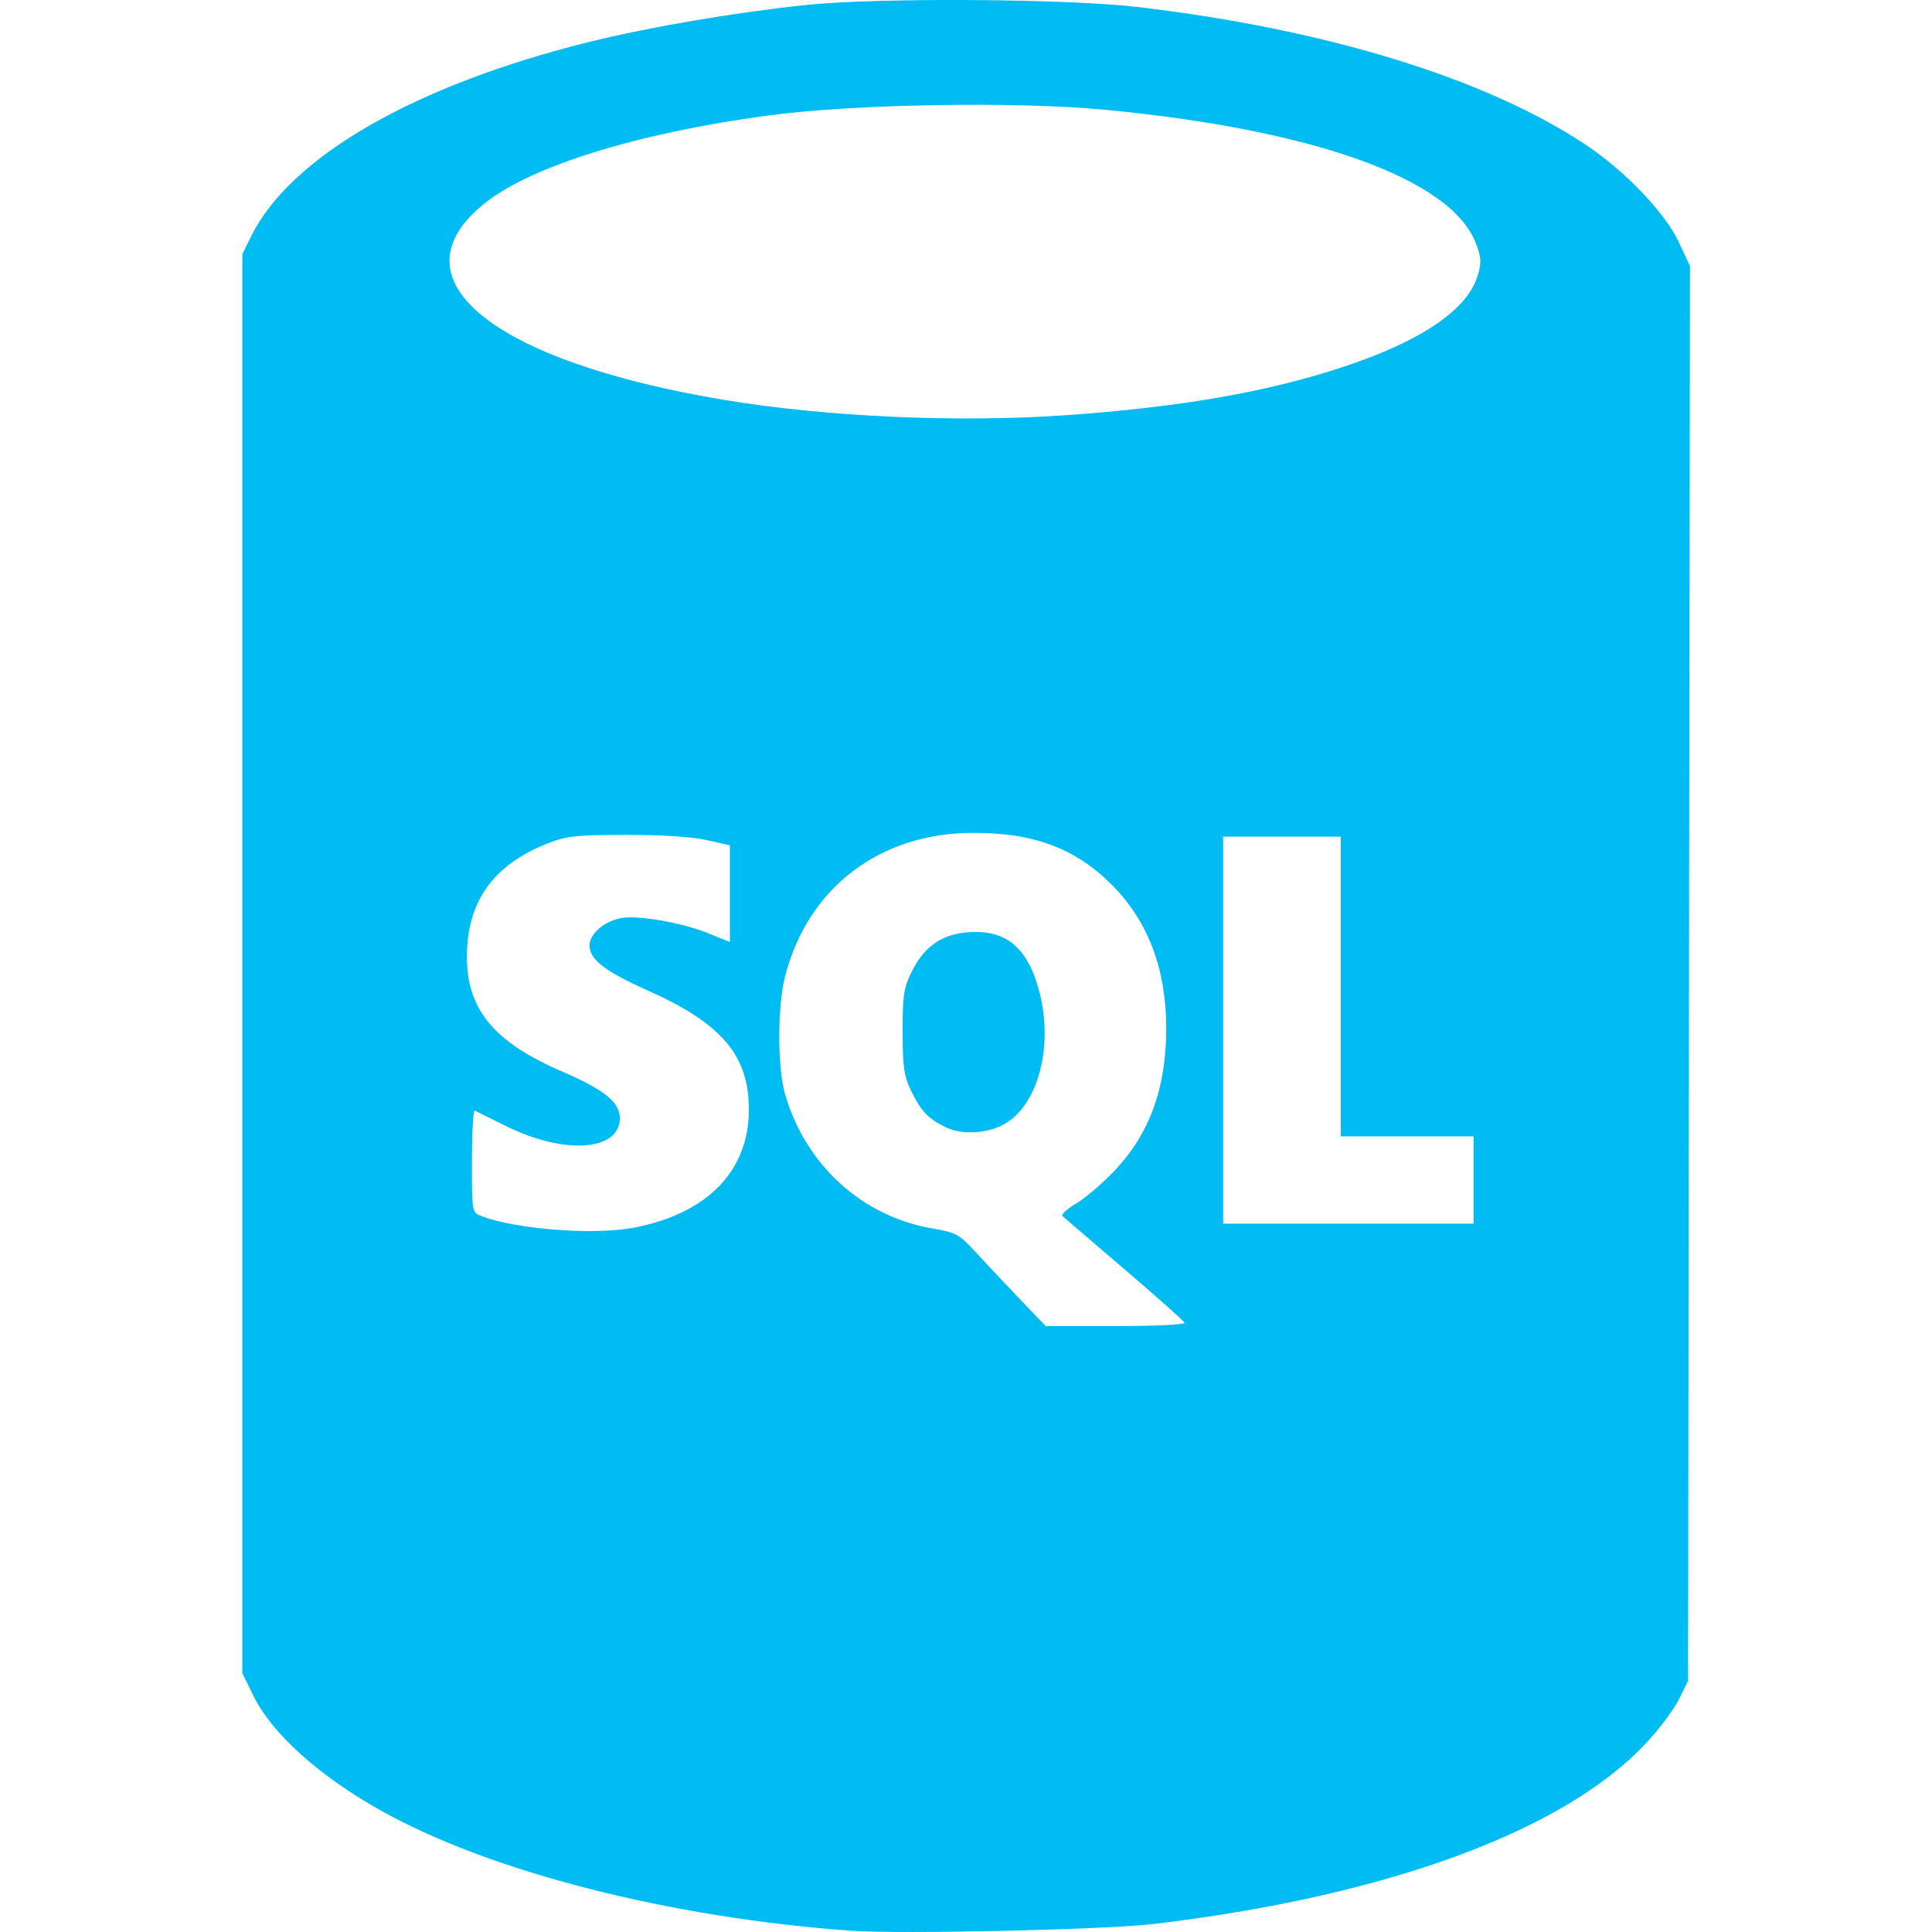
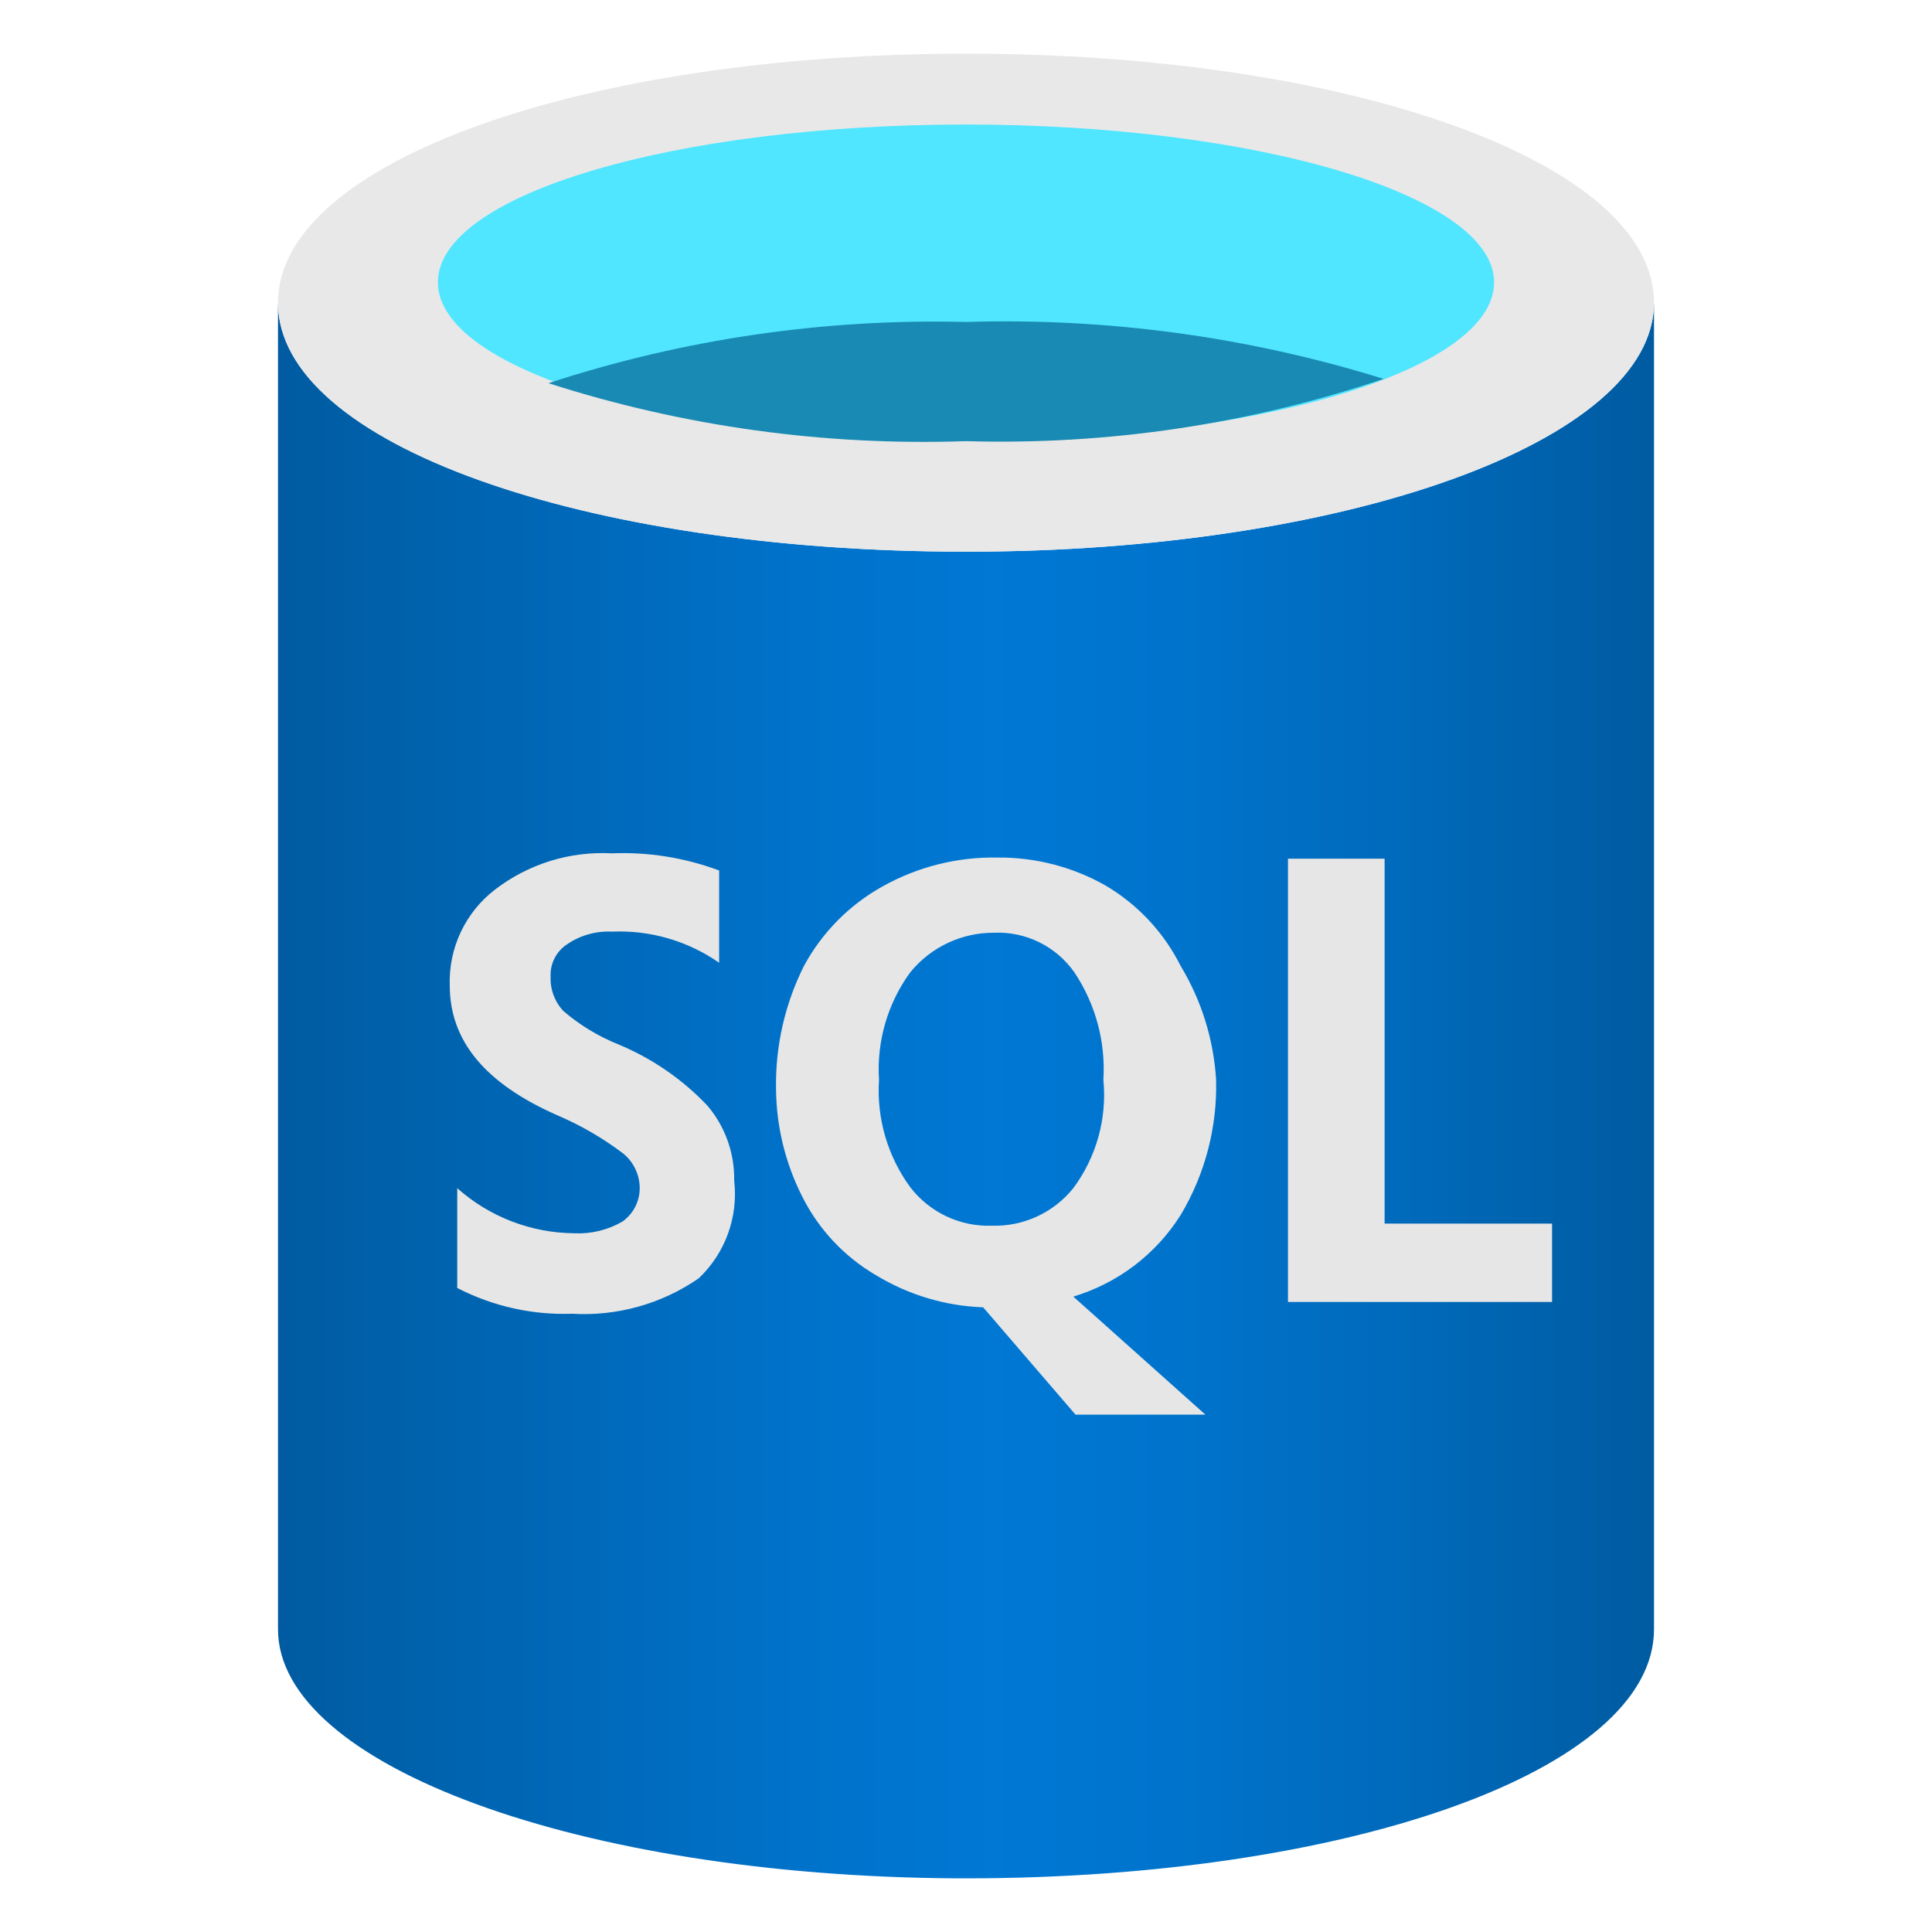
- <svg xmlns="http://www.w3.org/2000/svg" width="800px" height="800px" viewBox="-8.78 0 70 70">
-   <path d="m 852.971,1013.936 c -6.552,-0.472 -13.029,-2.122 -17,-4.33 -2.262,-1.258 -3.986,-2.803 -4.662,-4.181 l -0.402,-0.82 0,-25.708 0,-25.708 0.318,-0.646 c 1.423,-2.889 5.964,-5.494 12.304,-7.056 2.152,-0.53 5.259,-1.059 7.793,-1.325 2.588,-0.272 9.448,-0.231 12.029,0.073 6.861,0.806 12.7,2.611 16.298,5.038 1.388,0.936 2.811,2.433 3.294,3.464 l 0.414,0.884 -0.035,25.63 -0.035,25.63 -0.332,0.674 c -0.183,0.371 -0.734,1.101 -1.226,1.622 -2.992,3.171 -9.409,5.518 -17.827,6.517 -1.716,0.204 -9.169,0.369 -10.929,0.242 z m 12.075,-22.028 c -0.025,-0.066 -1.005,-0.938 -2.177,-1.939 -1.172,-1.001 -2.181,-1.867 -2.243,-1.924 -0.062,-0.058 0.155,-0.261 0.481,-0.452 0.326,-0.191 0.952,-0.724 1.389,-1.183 1.28,-1.343 1.885,-3.001 1.885,-5.174 0,-2.139 -0.652,-3.865 -1.957,-5.182 -1.315,-1.328 -2.826,-1.898 -5.025,-1.898 -3.39,0 -5.994,1.978 -6.825,5.185 -0.286,1.103 -0.284,3.332 0.003,4.31 0.749,2.551 2.79,4.404 5.331,4.839 0.86,0.147 0.976,0.211 1.562,0.851 0.348,0.381 1.063,1.141 1.588,1.689 l 0.955,0.997 2.539,0 c 1.396,0 2.518,-0.054 2.493,-0.119 z m -8.707,-7.108 c -0.611,-0.319 -0.842,-0.566 -1.191,-1.275 -0.269,-0.547 -0.315,-0.859 -0.318,-2.152 -0.003,-1.314 0.039,-1.598 0.32,-2.169 0.46,-0.934 1.094,-1.376 2.074,-1.447 1.365,-0.099 2.152,0.571 2.565,2.18 0.506,1.973 -0.05,4.071 -1.265,4.767 -0.637,0.365 -1.587,0.407 -2.185,0.095 z m -11.253,3.663 c 2.662,-0.505 4.173,-2.053 4.173,-4.275 0,-1.971 -0.975,-3.12 -3.672,-4.324 -1.543,-0.689 -2.102,-1.121 -2.102,-1.627 0,-0.419 0.531,-0.878 1.148,-0.993 0.603,-0.113 2.202,0.165 3.147,0.547 l 0.792,0.32 0,-1.752 0,-1.752 -0.859,-0.191 c -0.531,-0.118 -1.647,-0.189 -2.921,-0.185 -1.805,0 -2.159,0.044 -2.838,0.314 -1.984,0.788 -2.926,2.13 -2.911,4.149 0.014,1.89 1.011,3.069 3.492,4.129 1.464,0.626 2.051,1.102 2.051,1.665 0,1.196 -1.994,1.344 -4.104,0.303 -0.578,-0.285 -1.097,-0.541 -1.154,-0.57 -0.057,-0.028 -0.103,0.79 -0.103,1.819 0,1.862 0.002,1.871 0.339,2 1.27,0.483 4.076,0.698 5.524,0.423 z m 30.431,-1.728 0,-1.581 -2.406,0 -2.406,0 0,-5.43 0,-5.43 -2.131,0 -2.131,0 0,7.011 0,7.011 4.537,0 4.537,0 0,-1.581 z m -14.847,-27.705 c 4.234,-0.294 7.409,-0.848 10.202,-1.782 2.783,-0.93 4.426,-2.056 4.794,-3.283 0.142,-0.473 0.131,-0.652 -0.067,-1.171 -0.888,-2.325 -5.847,-4.11 -13.425,-4.835 -3.242,-0.31 -9.137,-0.209 -12.227,0.208 -4.716,0.637 -8.543,1.821 -10.245,3.168 -3.443,2.726 0.198,5.724 8.664,7.135 3.671,0.612 8.427,0.828 12.304,0.559 z" fill="#00bcf2" transform="translate(-830.906 -943.981)" />
+ <svg xmlns="http://www.w3.org/2000/svg" viewBox="0 0 128 128">
+   <defs>
+     <radialGradient id="b" cx="9.36" cy="10.57" fx="9.36" fy="10.57" r="7.07" gradientTransform="matrix(73.03125 0 0 37.1875 29.797 56.535)">
+       <stop offset="0" style="stop-color:#f2f2f2;stop-opacity:1" />
+       <stop offset=".58" style="stop-color:#eee;stop-opacity:1" />
+       <stop offset="1" style="stop-color:#e6e6e6;stop-opacity:1" />
+     </radialGradient>
+     <linearGradient id="a" gradientUnits="userSpaceOnUse" x1="2.59" y1="10.16" x2="15.41" y2="10.16" gradientTransform="scale(7.11111)">
+       <stop offset="0" style="stop-color:#005ba1;stop-opacity:1" />
+       <stop offset=".07" style="stop-color:#0060a9;stop-opacity:1" />
+       <stop offset=".36" style="stop-color:#0071c8;stop-opacity:1" />
+       <stop offset=".52" style="stop-color:#0078d4;stop-opacity:1" />
+       <stop offset=".64" style="stop-color:#0074cd;stop-opacity:1" />
+       <stop offset=".82" style="stop-color:#006abb;stop-opacity:1" />
+       <stop offset="1" style="stop-color:#005ba1;stop-opacity:1" />
+     </linearGradient>
+   </defs>
+   <path style="stroke:none;fill-rule:nonzero;fill:url(#a)" d="M64 36.55c-25.172 0-45.582-7.109-45.582-16.495v87.89c0 9.032 20.055 16.356 44.941 16.5H64c25.172 0 45.582-7.113 45.582-16.5v-87.89c0 9.172-20.41 16.496-45.582 16.496Zm0 0" />
+   <path style="stroke:none;fill-rule:nonzero;fill:#e8e8e8;fill-opacity:1" d="M109.582 20.055c0 9.172-20.41 16.496-45.582 16.496s-45.582-7.11-45.582-16.496c0-9.387 20.41-16.5 45.582-16.5s45.582 7.113 45.582 16.5" />
+   <path style="stroke:none;fill-rule:nonzero;fill:#50e6ff;fill-opacity:1" d="M98.988 18.703c0 5.832-15.718 10.524-34.988 10.524s-34.988-4.692-34.988-10.524C29.012 12.871 44.73 8.25 64 8.25s34.988 4.691 34.988 10.453" />
+   <path style="stroke:none;fill-rule:nonzero;fill:#198ab3;fill-opacity:1" d="M64 21.332a82.193 82.193 0 0 0-27.664 4.055A81.213 81.213 0 0 0 64 29.227a79.334 79.334 0 0 0 27.664-4.125A84.332 84.332 0 0 0 64 21.332Zm0 0" />
+   <path style="stroke:none;fill-rule:nonzero;fill:url(#b)" d="M91.734 81.066V56.891h-6.402v29.367h17.496v-5.192ZM40.961 69.191a13.064 13.064 0 0 1-3.629-2.203 3.13 3.13 0 0 1-.852-2.277 2.418 2.418 0 0 1 1.067-2.133 4.847 4.847 0 0 1 2.988-.855 11.533 11.533 0 0 1 7.11 2.062v-6.113a18.236 18.236 0 0 0-7.11-1.137 11.67 11.67 0 0 0-7.754 2.414 7.68 7.68 0 0 0-2.984 6.332c0 3.625 2.273 6.469 7.11 8.602 1.57.668 3.05 1.527 4.41 2.562a2.982 2.982 0 0 1 1.066 2.274c0 .879-.426 1.699-1.137 2.207a5.786 5.786 0 0 1-3.203.781 11.801 11.801 0 0 1-7.75-2.988v6.613a15.411 15.411 0 0 0 7.61 1.707c2.98.176 5.933-.648 8.39-2.348a7.681 7.681 0 0 0 2.348-6.468 7.458 7.458 0 0 0-1.778-4.977 17.225 17.225 0 0 0-5.902-4.055Zm37.262 11.305a16.634 16.634 0 0 0 2.347-8.957A16.509 16.509 0 0 0 78.223 64a12.87 12.87 0 0 0-4.977-5.332 14.228 14.228 0 0 0-7.113-1.852 15.015 15.015 0 0 0-7.68 1.922A13.217 13.217 0 0 0 53.262 64a17.48 17.48 0 0 0-1.848 8.105 16.06 16.06 0 0 0 1.707 7.114 12.526 12.526 0 0 0 4.906 5.261 14.679 14.679 0 0 0 7.11 2.133l6.117 7.11h8.605l-8.75-7.82a12.736 12.736 0 0 0 7.114-5.407Zm-7.114-1.777a6.673 6.673 0 0 1-5.402 2.488 6.538 6.538 0 0 1-5.406-2.559 10.842 10.842 0 0 1-2.063-7.109 10.903 10.903 0 0 1 2.063-7.113 7.104 7.104 0 0 1 5.547-2.63 6.181 6.181 0 0 1 5.336 2.63 11.533 11.533 0 0 1 1.918 7.113 10.353 10.353 0 0 1-1.993 7.18Zm0 0" />
</svg>
